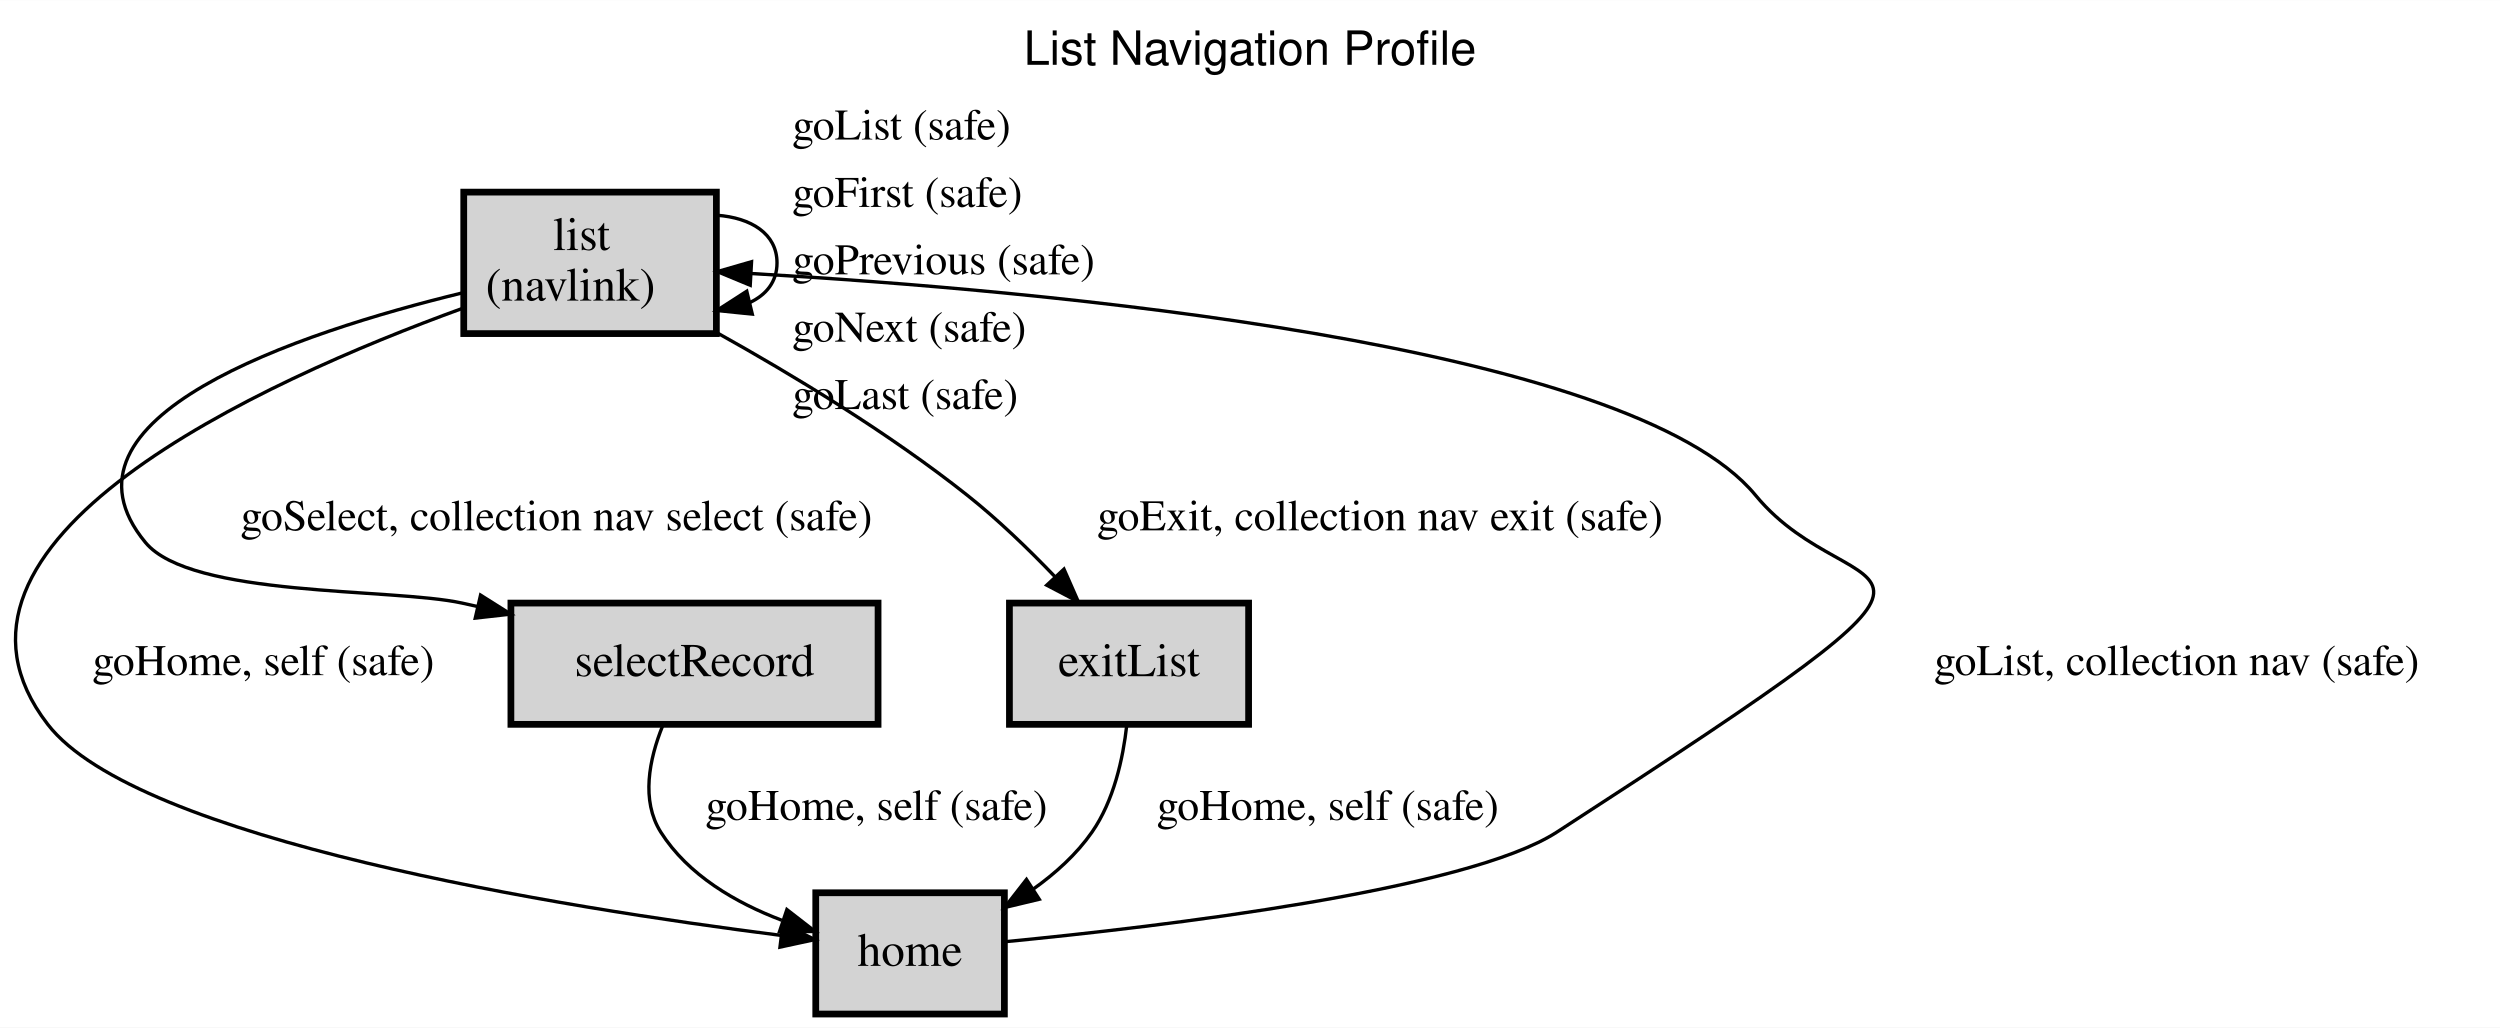
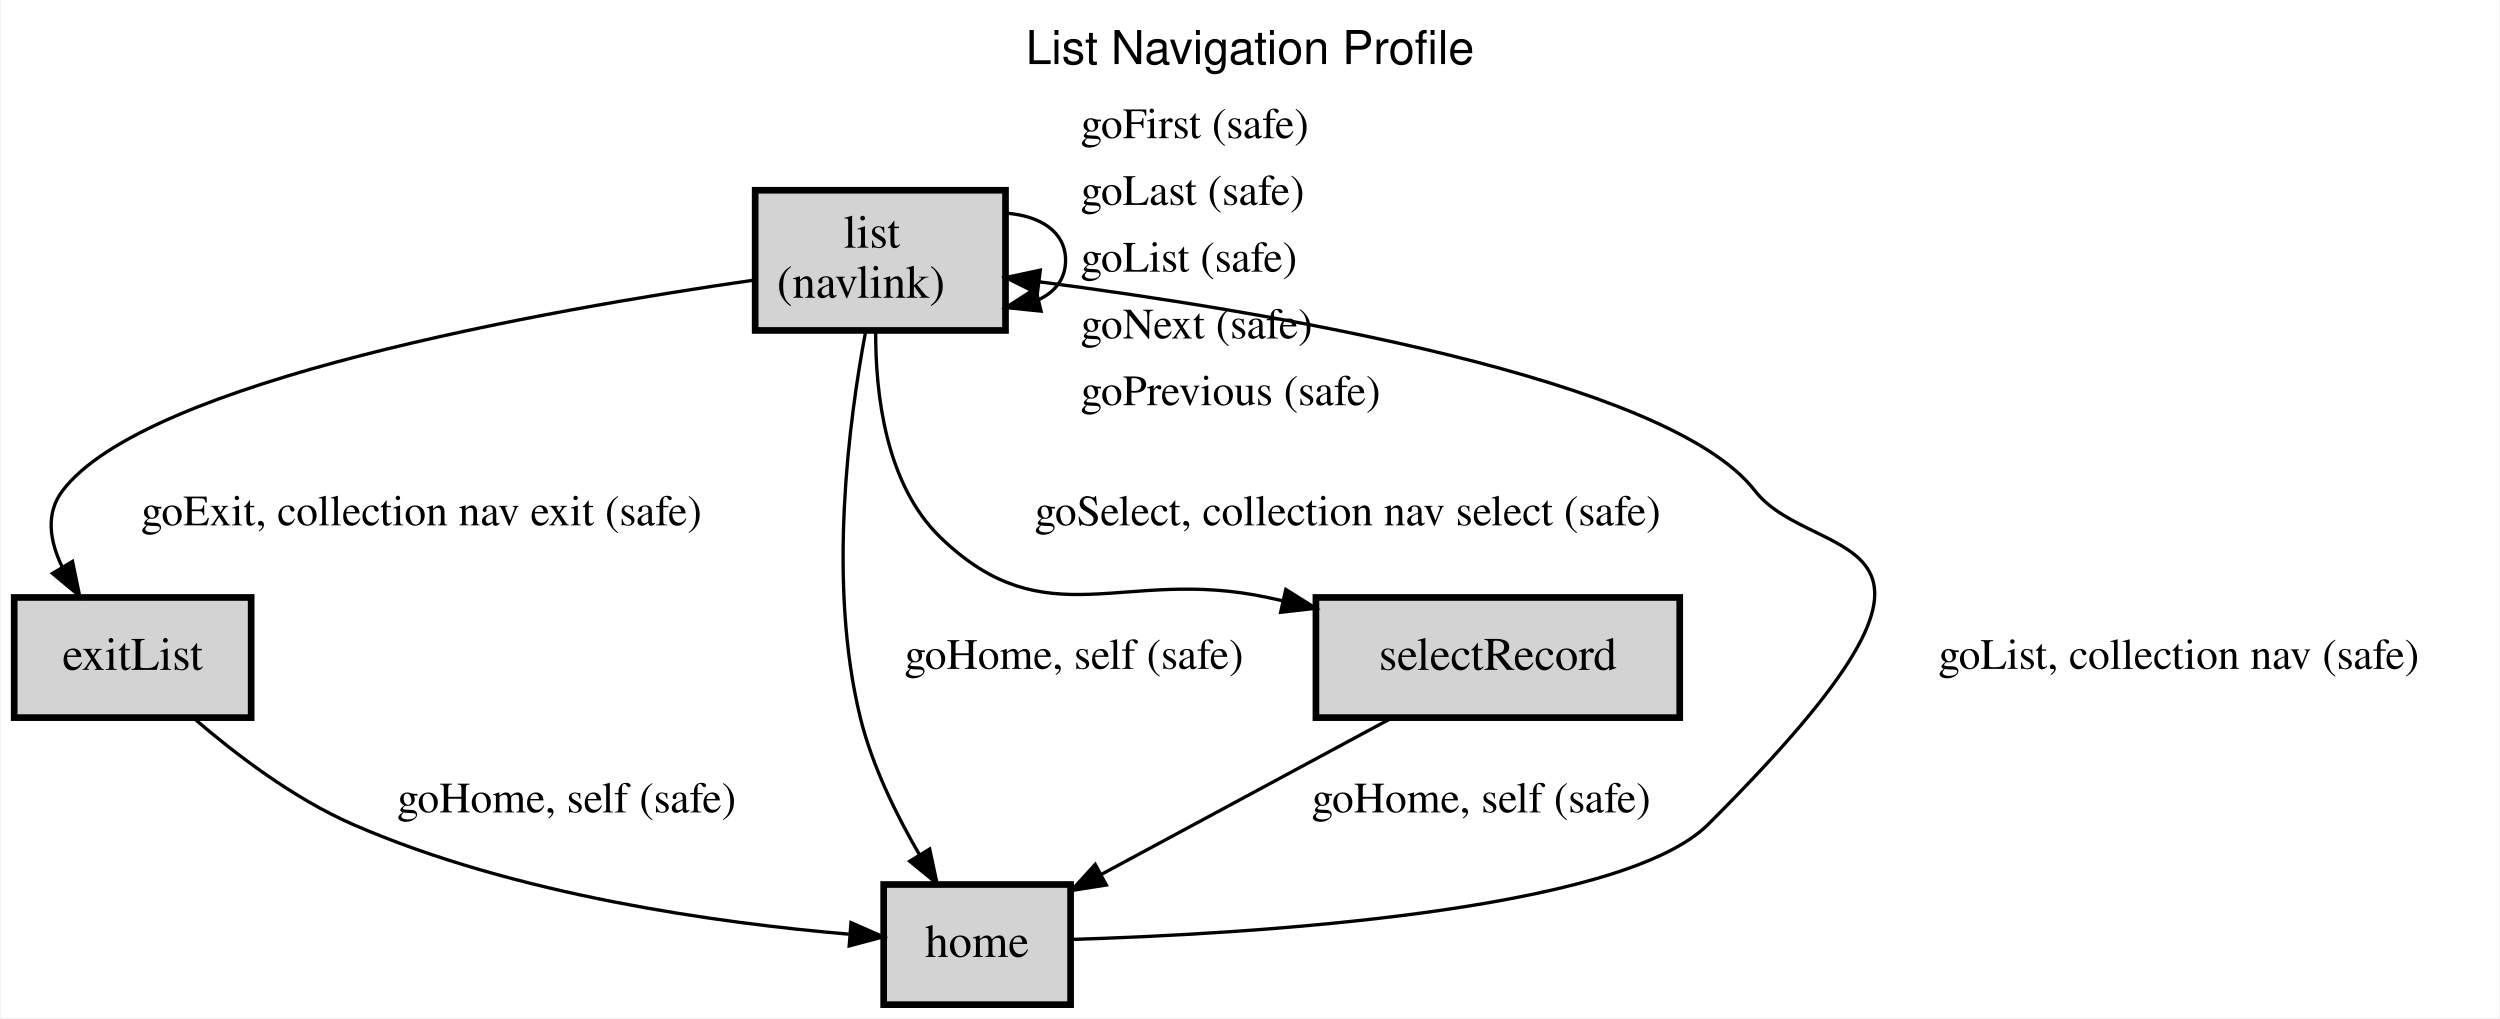
- <svg xmlns="http://www.w3.org/2000/svg" xmlns:xlink="http://www.w3.org/1999/xlink" width="742pt" height="305pt" viewBox="0.00 0.00 742.17 305.00">
+ <svg xmlns="http://www.w3.org/2000/svg" xmlns:xlink="http://www.w3.org/1999/xlink" width="749pt" height="305pt" viewBox="0.00 0.00 748.50 305.00">
  <g id="graph0" class="graph" transform="scale(1 1) rotate(0) translate(4 301)">
    <g id="a_graph0">
      <a xlink:href="index.html" xlink:title="List Navigation Profile" target="_parent">
-         <polygon fill="white" stroke="transparent" points="-4,4 -4,-301 738.17,-301 738.17,4 -4,4" />
-         <text text-anchor="middle" x="367.09" y="-281.8" font-family="Helvetica,sans-Serif" font-size="14.00">List Navigation Profile</text>
+         <polygon fill="white" stroke="transparent" points="-4,4 -4,-301 744.5,-301 744.5,4 -4,4" />
+         <text text-anchor="middle" x="370.25" y="-281.8" font-family="Helvetica,sans-Serif" font-size="14.00">List Navigation Profile</text>
      </a>
    </g>
    <g id="node1" class="node">
      <g id="a_node1">
        <a xlink:href="docs/semantic.list.html" xlink:title="&lt;TABLE&gt;" target="_parent">
-           <polygon fill="lightgray" stroke="black" stroke-width="2" points="208.67,-244 133.67,-244 133.67,-202 208.67,-202 208.67,-244" />
-           <text text-anchor="start" x="160.17" y="-226.8" font-family="Times,serif" font-size="14.00">list</text>
-           <text text-anchor="start" x="140.17" y="-211.8" font-family="Times,serif" font-size="14.00">(navlink)</text>
+           <polygon fill="lightgray" stroke="black" stroke-width="2" points="297,-244 222,-244 222,-202 297,-202 297,-244" />
+           <text text-anchor="start" x="248.5" y="-226.8" font-family="Times,serif" font-size="14.00">list</text>
+           <text text-anchor="start" x="228.5" y="-211.8" font-family="Times,serif" font-size="14.00">(navlink)</text>
        </a>
      </g>
    </g>
-     <g id="edge4" class="edge">
-       <path fill="none" stroke="black" d="M208.79,-237.14C218.94,-236.4 226.67,-231.68 226.67,-223 226.67,-217.44 223.5,-213.5 218.55,-211.2" />
-       <polygon fill="black" stroke="black" points="219.33,-207.78 208.79,-208.86 217.69,-214.59 219.33,-207.78" />
-       <g id="a_edge4_0">
-         <a xlink:href="docs/safe.goList.html" xlink:title="&lt;TABLE&gt;">
-           <text text-anchor="start" x="231.17" y="-259.6" font-family="Times,serif" font-size="13.00">goList (safe)</text>
+     <g id="edge5" class="edge">
+       <path fill="none" stroke="black" d="M297.11,-237.14C307.27,-236.4 315,-231.68 315,-223 315,-217.44 311.83,-213.5 306.88,-211.2" />
+       <polygon fill="black" stroke="black" points="307.65,-207.78 297.11,-208.86 306.02,-214.59 307.65,-207.78" />
+       <g id="a_edge5_0">
+         <a xlink:href="docs/safe.goFirst.html" xlink:title="&lt;TABLE&gt;">
+           <text text-anchor="start" x="319.5" y="-259.6" font-family="Times,serif" font-size="13.00">goFirst (safe)</text>
        </a>
      </g>
-       <g id="a_edge4_1">
-         <a xlink:href="docs/safe.goFirst.html" xlink:title="&lt;TABLE&gt;">
-           <text text-anchor="start" x="231.17" y="-239.6" font-family="Times,serif" font-size="13.00">goFirst (safe)</text>
+       <g id="a_edge5_1">
+         <a xlink:href="docs/safe.goLast.html" xlink:title="&lt;TABLE&gt;">
+           <text text-anchor="start" x="319.5" y="-239.6" font-family="Times,serif" font-size="13.00">goLast (safe)</text>
        </a>
      </g>
-       <g id="a_edge4_2">
-         <a xlink:href="docs/safe.goPrevious.html" xlink:title="&lt;TABLE&gt;">
-           <text text-anchor="start" x="231.17" y="-219.6" font-family="Times,serif" font-size="13.00">goPrevious (safe)</text>
+       <g id="a_edge5_2">
+         <a xlink:href="docs/safe.goList.html" xlink:title="&lt;TABLE&gt;">
+           <text text-anchor="start" x="319.5" y="-219.6" font-family="Times,serif" font-size="13.00">goList (safe)</text>
        </a>
      </g>
-       <g id="a_edge4_3">
+       <g id="a_edge5_3">
        <a xlink:href="docs/safe.goNext.html" xlink:title="&lt;TABLE&gt;">
-           <text text-anchor="start" x="231.17" y="-199.6" font-family="Times,serif" font-size="13.00">goNext (safe)</text>
+           <text text-anchor="start" x="319.5" y="-199.6" font-family="Times,serif" font-size="13.00">goNext (safe)</text>
        </a>
      </g>
-       <g id="a_edge4_4">
-         <a xlink:href="docs/safe.goLast.html" xlink:title="&lt;TABLE&gt;">
-           <text text-anchor="start" x="231.17" y="-179.6" font-family="Times,serif" font-size="13.00">goLast (safe)</text>
+       <g id="a_edge5_4">
+         <a xlink:href="docs/safe.goPrevious.html" xlink:title="&lt;TABLE&gt;">
+           <text text-anchor="start" x="319.5" y="-179.6" font-family="Times,serif" font-size="13.00">goPrevious (safe)</text>
        </a>
      </g>
    </g>
    <g id="node2" class="node">
      <g id="a_node2">
+         <a xlink:href="docs/semantic.exitList.html" xlink:title="exitList" target="_parent">
+           <polygon fill="lightgray" stroke="black" stroke-width="2" points="71,-122 0,-122 0,-86 71,-86 71,-122" />
+           <text text-anchor="middle" x="35.5" y="-100.3" font-family="Times,serif" font-size="14.00">exitList</text>
+         </a>
+       </g>
+     </g>
+     <g id="edge3" class="edge">
+       <g id="a_edge3">
+         <a xlink:href="docs/safe.goExit.html" xlink:title="goExit, collection nav exit (safe)" target="_parent">
+           <path fill="none" stroke="black" d="M221.64,-217.08C159.33,-208.11 39.55,-186.94 14.5,-154 9.35,-147.22 10.61,-138.99 14.34,-131.22" />
+           <polygon fill="black" stroke="black" points="17.47,-132.8 19.62,-122.43 11.47,-129.2 17.47,-132.8" />
+         </a>
+       </g>
+       <g id="a_edge3-label">
+         <a xlink:href="docs/safe.goExit.html" xlink:title="goExit, collection nav exit (safe)" target="_parent">
+           <text text-anchor="middle" x="122" y="-143.6" font-family="Times,serif" font-size="13.00">goExit, collection nav exit (safe)</text>
+         </a>
+       </g>
+     </g>
+     <g id="node3" class="node">
+       <g id="a_node3">
        <a xlink:href="docs/semantic.home.html" xlink:title="home" target="_parent">
-           <polygon fill="lightgray" stroke="black" stroke-width="2" points="294.17,-36 238.17,-36 238.17,0 294.17,0 294.17,-36" />
-           <text text-anchor="middle" x="266.17" y="-14.3" font-family="Times,serif" font-size="14.00">home</text>
+           <polygon fill="lightgray" stroke="black" stroke-width="2" points="316.5,-36 260.5,-36 260.5,0 316.5,0 316.5,-36" />
+           <text text-anchor="middle" x="288.5" y="-14.3" font-family="Times,serif" font-size="14.00">home</text>
+         </a>
+       </g>
+     </g>
+     <g id="edge4" class="edge">
+       <g id="a_edge4">
+         <a xlink:href="docs/safe.goHome.html" xlink:title="goHome, self (safe)" target="_parent">
+           <path fill="none" stroke="black" d="M255.12,-201.83C250.06,-174.97 243.64,-126.17 253.5,-86 257.04,-71.58 264.29,-56.82 271.28,-44.83" />
+           <polygon fill="black" stroke="black" points="274.28,-46.62 276.5,-36.26 268.31,-42.98 274.28,-46.62" />
+         </a>
+       </g>
+       <g id="a_edge4-label">
+         <a xlink:href="docs/safe.goHome.html" xlink:title="goHome, self (safe)" target="_parent">
+           <text text-anchor="middle" x="317.5" y="-100.6" font-family="Times,serif" font-size="13.00">goHome, self (safe)</text>
+         </a>
+       </g>
+     </g>
+     <g id="node4" class="node">
+       <g id="a_node4">
+         <a xlink:href="docs/semantic.selectRecord.html" xlink:title="selectRecord" target="_parent">
+           <polygon fill="lightgray" stroke="black" stroke-width="2" points="499,-122 390,-122 390,-86 499,-86 499,-122" />
+           <text text-anchor="middle" x="444.5" y="-100.3" font-family="Times,serif" font-size="14.00">selectRecord</text>
+         </a>
+       </g>
+     </g>
+     <g id="edge6" class="edge">
+       <g id="a_edge6">
+         <a xlink:href="docs/safe.goSelect.html" xlink:title="goSelect, collection nav select (safe)" target="_parent">
+           <path fill="none" stroke="black" d="M258.11,-201.83C258,-183.14 261.04,-155.9 277.5,-140 309.35,-109.23 332.2,-131.3 375.5,-122 376.97,-121.68 378.46,-121.36 379.95,-121.03" />
+           <polygon fill="black" stroke="black" points="380.98,-124.39 389.96,-118.76 379.43,-117.56 380.98,-124.39" />
+         </a>
+       </g>
+       <g id="a_edge6-label">
+         <a xlink:href="docs/safe.goSelect.html" xlink:title="goSelect, collection nav select (safe)" target="_parent">
+           <text text-anchor="middle" x="399.5" y="-143.6" font-family="Times,serif" font-size="13.00">goSelect, collection nav select (safe)</text>
+         </a>
+       </g>
+     </g>
+     <g id="edge1" class="edge">
+       <g id="a_edge1">
+         <a xlink:href="docs/safe.goHome.html" xlink:title="goHome, self (safe)" target="_parent">
+           <path fill="none" stroke="black" d="M53.69,-85.92C66.2,-75.11 83.71,-61.77 101.5,-54 150.05,-32.79 211.19,-24.42 250.07,-21.12" />
+           <polygon fill="black" stroke="black" points="250.71,-24.58 260.41,-20.32 250.17,-17.61 250.71,-24.58" />
+         </a>
+       </g>
+       <g id="a_edge1-label">
+         <a xlink:href="docs/safe.goHome.html" xlink:title="goHome, self (safe)" target="_parent">
+           <text text-anchor="middle" x="165.5" y="-57.6" font-family="Times,serif" font-size="13.00">goHome, self (safe)</text>
+         </a>
+       </g>
+     </g>
+     <g id="edge2" class="edge">
+       <g id="a_edge2">
+         <a xlink:href="docs/safe.goList.html" xlink:title="goList, collection nav (safe)" target="_parent">
+           <path fill="none" stroke="black" d="M316.57,-19.54C369.5,-21.16 481.12,-27.7 507.5,-54 599.63,-145.87 539.46,-130.78 521.5,-154 495.48,-187.63 375.33,-207.69 307.13,-216.57" />
+           <polygon fill="black" stroke="black" points="306.54,-213.11 297.06,-217.84 307.42,-220.06 306.54,-213.11" />
+         </a>
+       </g>
+       <g id="a_edge2-label">
+         <a xlink:href="docs/safe.goList.html" xlink:title="goList, collection nav (safe)" target="_parent">
+           <text text-anchor="middle" x="648.5" y="-100.6" font-family="Times,serif" font-size="13.00">goList, collection nav (safe)</text>
        </a>
      </g>
    </g>
    <g id="edge7" class="edge">
      <g id="a_edge7">
        <a xlink:href="docs/safe.goHome.html" xlink:title="goHome, self (safe)" target="_parent">
-           <path fill="none" stroke="black" d="M133.28,-209.49C73.54,-187.76 -31.64,-140.16 10.17,-86 36.63,-51.72 162.93,-31.6 227.69,-23.37" />
-           <polygon fill="black" stroke="black" points="228.41,-26.81 237.91,-22.1 227.55,-19.86 228.41,-26.81" />
+           <path fill="none" stroke="black" d="M412.55,-85.8C387.36,-72.23 352.17,-53.28 325.7,-39.03" />
+           <polygon fill="black" stroke="black" points="327.2,-35.86 316.74,-34.2 323.88,-42.03 327.2,-35.86" />
        </a>
      </g>
      <g id="a_edge7-label">
        <a xlink:href="docs/safe.goHome.html" xlink:title="goHome, self (safe)" target="_parent">
-           <text text-anchor="middle" x="74.17" y="-100.6" font-family="Times,serif" font-size="13.00">goHome, self (safe)</text>
-         </a>
-       </g>
-     </g>
-     <g id="node3" class="node">
-       <g id="a_node3">
-         <a xlink:href="docs/semantic.selectRecord.html" xlink:title="selectRecord" target="_parent">
-           <polygon fill="lightgray" stroke="black" stroke-width="2" points="256.67,-122 147.67,-122 147.67,-86 256.67,-86 256.67,-122" />
-           <text text-anchor="middle" x="202.17" y="-100.3" font-family="Times,serif" font-size="14.00">selectRecord</text>
-         </a>
-       </g>
-     </g>
-     <g id="edge5" class="edge">
-       <g id="a_edge5">
-         <a xlink:href="docs/safe.goSelect.html" xlink:title="goSelect, collection nav select (safe)" target="_parent">
-           <path fill="none" stroke="black" d="M133.36,-214.11C84.34,-202.2 8.58,-177.01 39.17,-140 52.72,-123.61 112.4,-126.55 133.17,-122 134.64,-121.68 136.13,-121.35 137.62,-121.01" />
-           <polygon fill="black" stroke="black" points="138.66,-124.37 147.62,-118.72 137.09,-117.54 138.66,-124.37" />
-         </a>
-       </g>
-       <g id="a_edge5-label">
-         <a xlink:href="docs/safe.goSelect.html" xlink:title="goSelect, collection nav select (safe)" target="_parent">
-           <text text-anchor="middle" x="161.17" y="-143.6" font-family="Times,serif" font-size="13.00">goSelect, collection nav select (safe)</text>
-         </a>
-       </g>
-     </g>
-     <g id="node4" class="node">
-       <g id="a_node4">
-         <a xlink:href="docs/semantic.exitList.html" xlink:title="exitList" target="_parent">
-           <polygon fill="lightgray" stroke="black" stroke-width="2" points="366.67,-122 295.67,-122 295.67,-86 366.67,-86 366.67,-122" />
-           <text text-anchor="middle" x="331.17" y="-100.3" font-family="Times,serif" font-size="14.00">exitList</text>
-         </a>
-       </g>
-     </g>
-     <g id="edge6" class="edge">
-       <g id="a_edge6">
-         <a xlink:href="docs/safe.goExit.html" xlink:title="goExit, collection nav exit (safe)" target="_parent">
-           <path fill="none" stroke="black" d="M208.77,-202.3C231.27,-189.76 259.92,-172.45 283.17,-154 292.22,-146.82 301.31,-138.05 309.1,-129.92" />
-           <polygon fill="black" stroke="black" points="311.86,-132.09 316.13,-122.39 306.74,-127.31 311.86,-132.09" />
-         </a>
-       </g>
-       <g id="a_edge6-label">
-         <a xlink:href="docs/safe.goExit.html" xlink:title="goExit, collection nav exit (safe)" target="_parent">
-           <text text-anchor="middle" x="405.67" y="-143.6" font-family="Times,serif" font-size="13.00">goExit, collection nav exit (safe)</text>
-         </a>
-       </g>
-     </g>
-     <g id="edge1" class="edge">
-       <g id="a_edge1">
-         <a xlink:href="docs/safe.goList.html" xlink:title="goList, collection nav (safe)" target="_parent">
-           <path fill="none" stroke="black" d="M294.33,-21.47C340.91,-25.98 431.51,-36.73 458.17,-54 600.19,-146.01 547.27,-117.41 517.17,-154 479.94,-199.26 304.86,-214.86 218.95,-219.84" />
-           <polygon fill="black" stroke="black" points="218.72,-216.35 208.93,-220.4 219.11,-223.34 218.72,-216.35" />
-         </a>
-       </g>
-       <g id="a_edge1-label">
-         <a xlink:href="docs/safe.goList.html" xlink:title="goList, collection nav (safe)" target="_parent">
-           <text text-anchor="middle" x="642.17" y="-100.6" font-family="Times,serif" font-size="13.00">goList, collection nav (safe)</text>
-         </a>
-       </g>
-     </g>
-     <g id="edge2" class="edge">
-       <g id="a_edge2">
-         <a xlink:href="docs/safe.goHome.html" xlink:title="goHome, self (safe)" target="_parent">
-           <path fill="none" stroke="black" d="M192.71,-85.54C188.73,-75.64 186.23,-63.39 192.17,-54 200.25,-41.25 214.36,-33.05 228.11,-27.83" />
-           <polygon fill="black" stroke="black" points="229.6,-31.02 237.97,-24.52 227.38,-24.38 229.6,-31.02" />
-         </a>
-       </g>
-       <g id="a_edge2-label">
-         <a xlink:href="docs/safe.goHome.html" xlink:title="goHome, self (safe)" target="_parent">
-           <text text-anchor="middle" x="256.17" y="-57.6" font-family="Times,serif" font-size="13.00">goHome, self (safe)</text>
-         </a>
-       </g>
-     </g>
-     <g id="edge3" class="edge">
-       <g id="a_edge3">
-         <a xlink:href="docs/safe.goHome.html" xlink:title="goHome, self (safe)" target="_parent">
-           <path fill="none" stroke="black" d="M330.51,-85.83C329.39,-75.79 326.65,-63.3 320.17,-54 315.59,-47.42 309.34,-41.79 302.72,-37.08" />
-           <polygon fill="black" stroke="black" points="304.52,-34.08 294.22,-31.61 300.73,-39.96 304.52,-34.08" />
-         </a>
-       </g>
-       <g id="a_edge3-label">
-         <a xlink:href="docs/safe.goHome.html" xlink:title="goHome, self (safe)" target="_parent">
-           <text text-anchor="middle" x="390.17" y="-57.6" font-family="Times,serif" font-size="13.00">goHome, self (safe)</text>
+           <text text-anchor="middle" x="439.5" y="-57.6" font-family="Times,serif" font-size="13.00">goHome, self (safe)</text>
        </a>
      </g>
    </g>
  </g>
</svg>
